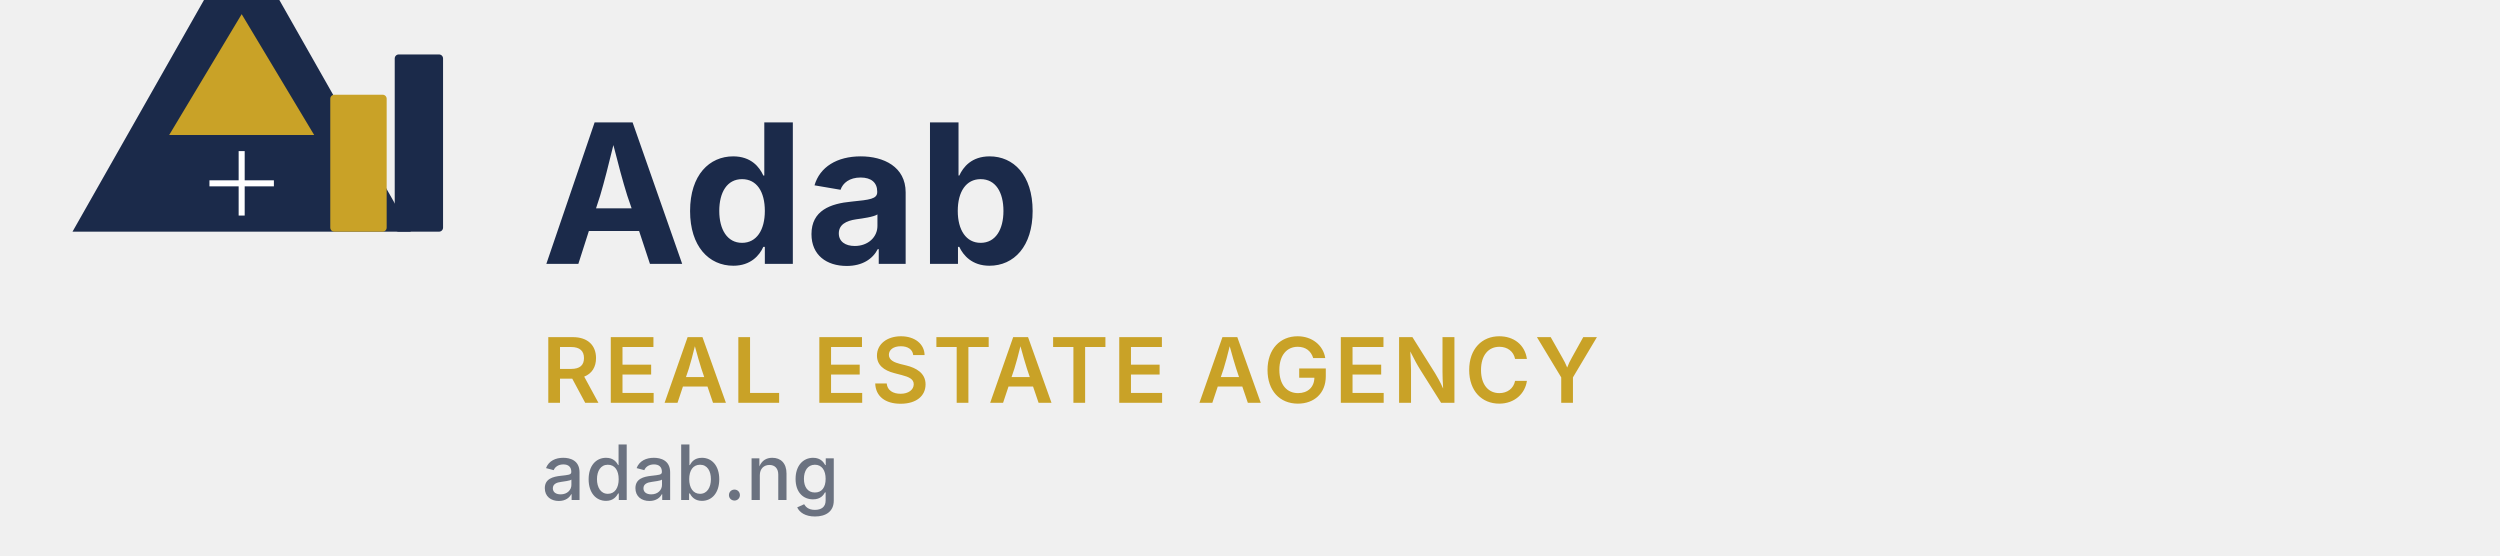
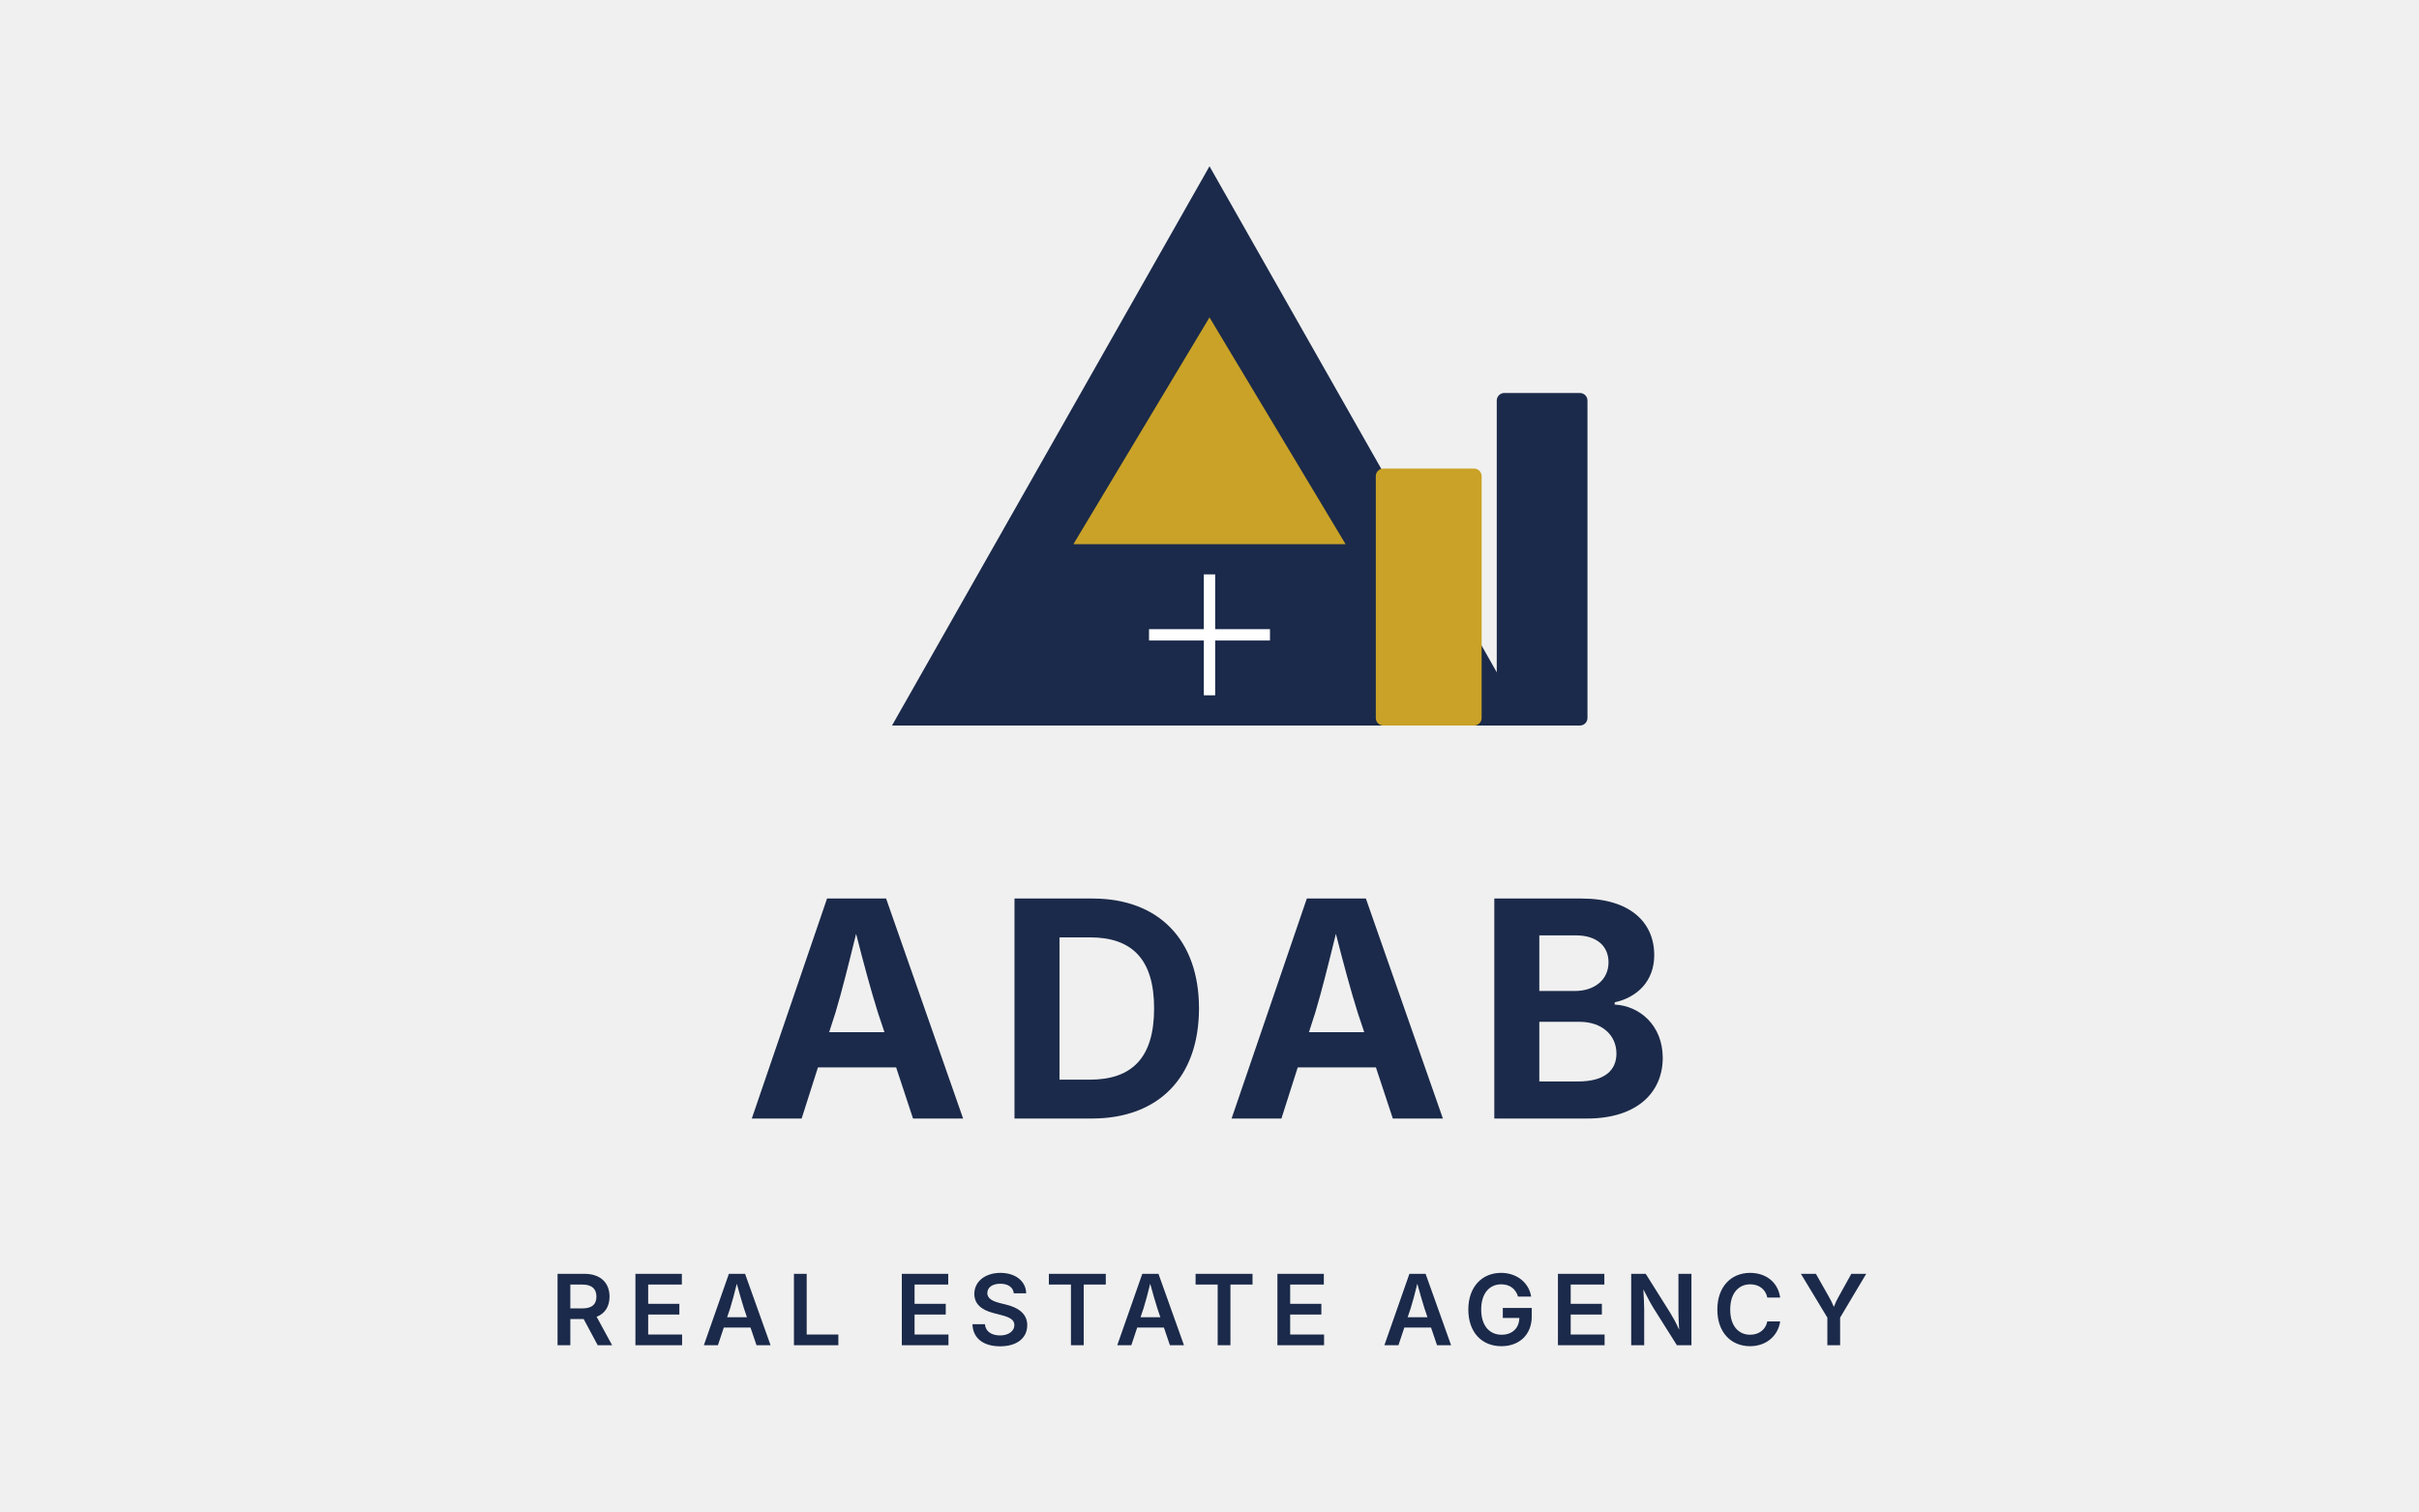
- <svg xmlns="http://www.w3.org/2000/svg" viewBox="0 0 360 80" role="img" aria-label="Adab Real Estate Agency">
-   <g transform="translate(0, -20) scale(0.58)">
-     <rect width="120" height="120" fill="none" />
+ <svg xmlns="http://www.w3.org/2000/svg" viewBox="0 0 320 200" role="img" aria-label="Adab Real Estate Agency">
+   <g transform="translate(100, 4)">
    <path fill="#1B2A4A" d="M18 92 L60 18 L102 92 Z" />
    <path fill="#C9A227" d="M42 68 L60 38 L78 68 Z" />
    <rect x="52" y="72" width="16" height="16" fill="#1B2A4A" rx="1" />
    <line x1="60" y1="72" x2="60" y2="88" stroke="#ffffff" stroke-width="1.5" />
    <line x1="52" y1="80" x2="68" y2="80" stroke="#ffffff" stroke-width="1.5" />
    <rect x="82" y="58" width="14" height="34" fill="#C9A227" rx="1" />
    <rect x="98" y="48" width="12" height="44" fill="#1B2A4A" rx="1" />
  </g>
-   <text x="78" y="38" font-family="system-ui, -apple-system, 'Segoe UI', sans-serif" font-size="28" font-weight="700" fill="#1B2A4A">Adab</text>
-   <text x="78" y="58" font-family="system-ui, -apple-system, 'Segoe UI', sans-serif" font-size="13" font-weight="600" fill="#C9A227" letter-spacing="0.04em">REAL ESTATE AGENCY</text>
-   <text x="78" y="72" font-family="system-ui, -apple-system, 'Segoe UI', sans-serif" font-size="11" font-weight="500" fill="#6b7280">adab.ng</text>
+   <text x="160" y="148" text-anchor="middle" font-family="'Plus Jakarta Sans', system-ui, -apple-system, sans-serif" font-size="40" font-weight="700" fill="#1B2A4A" letter-spacing="0.08em">ADAB</text>
+   <text x="160" y="178" text-anchor="middle" font-family="'Plus Jakarta Sans', system-ui, -apple-system, sans-serif" font-size="13" font-weight="600" fill="#1B2A4A" letter-spacing="0.14em">REAL ESTATE AGENCY</text>
</svg>
